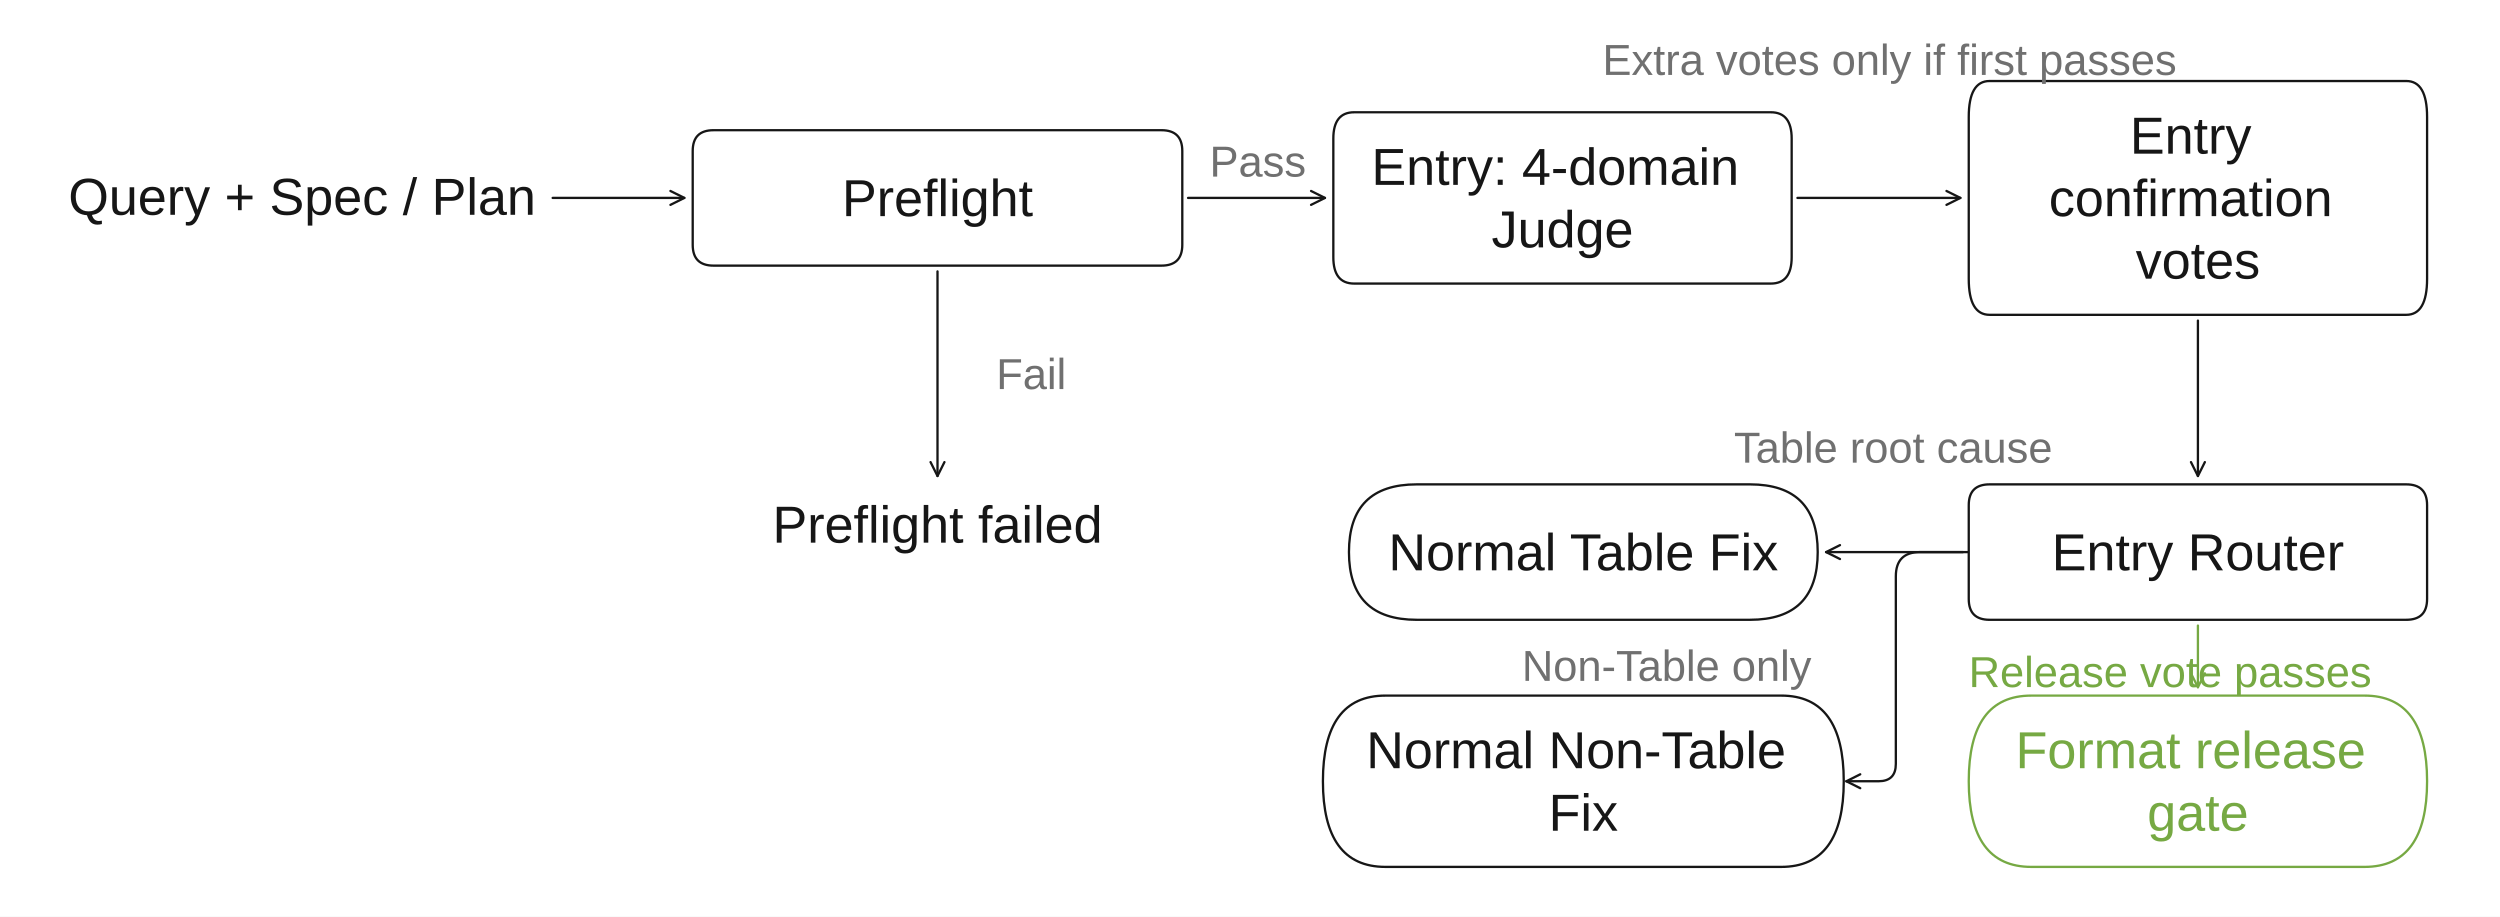
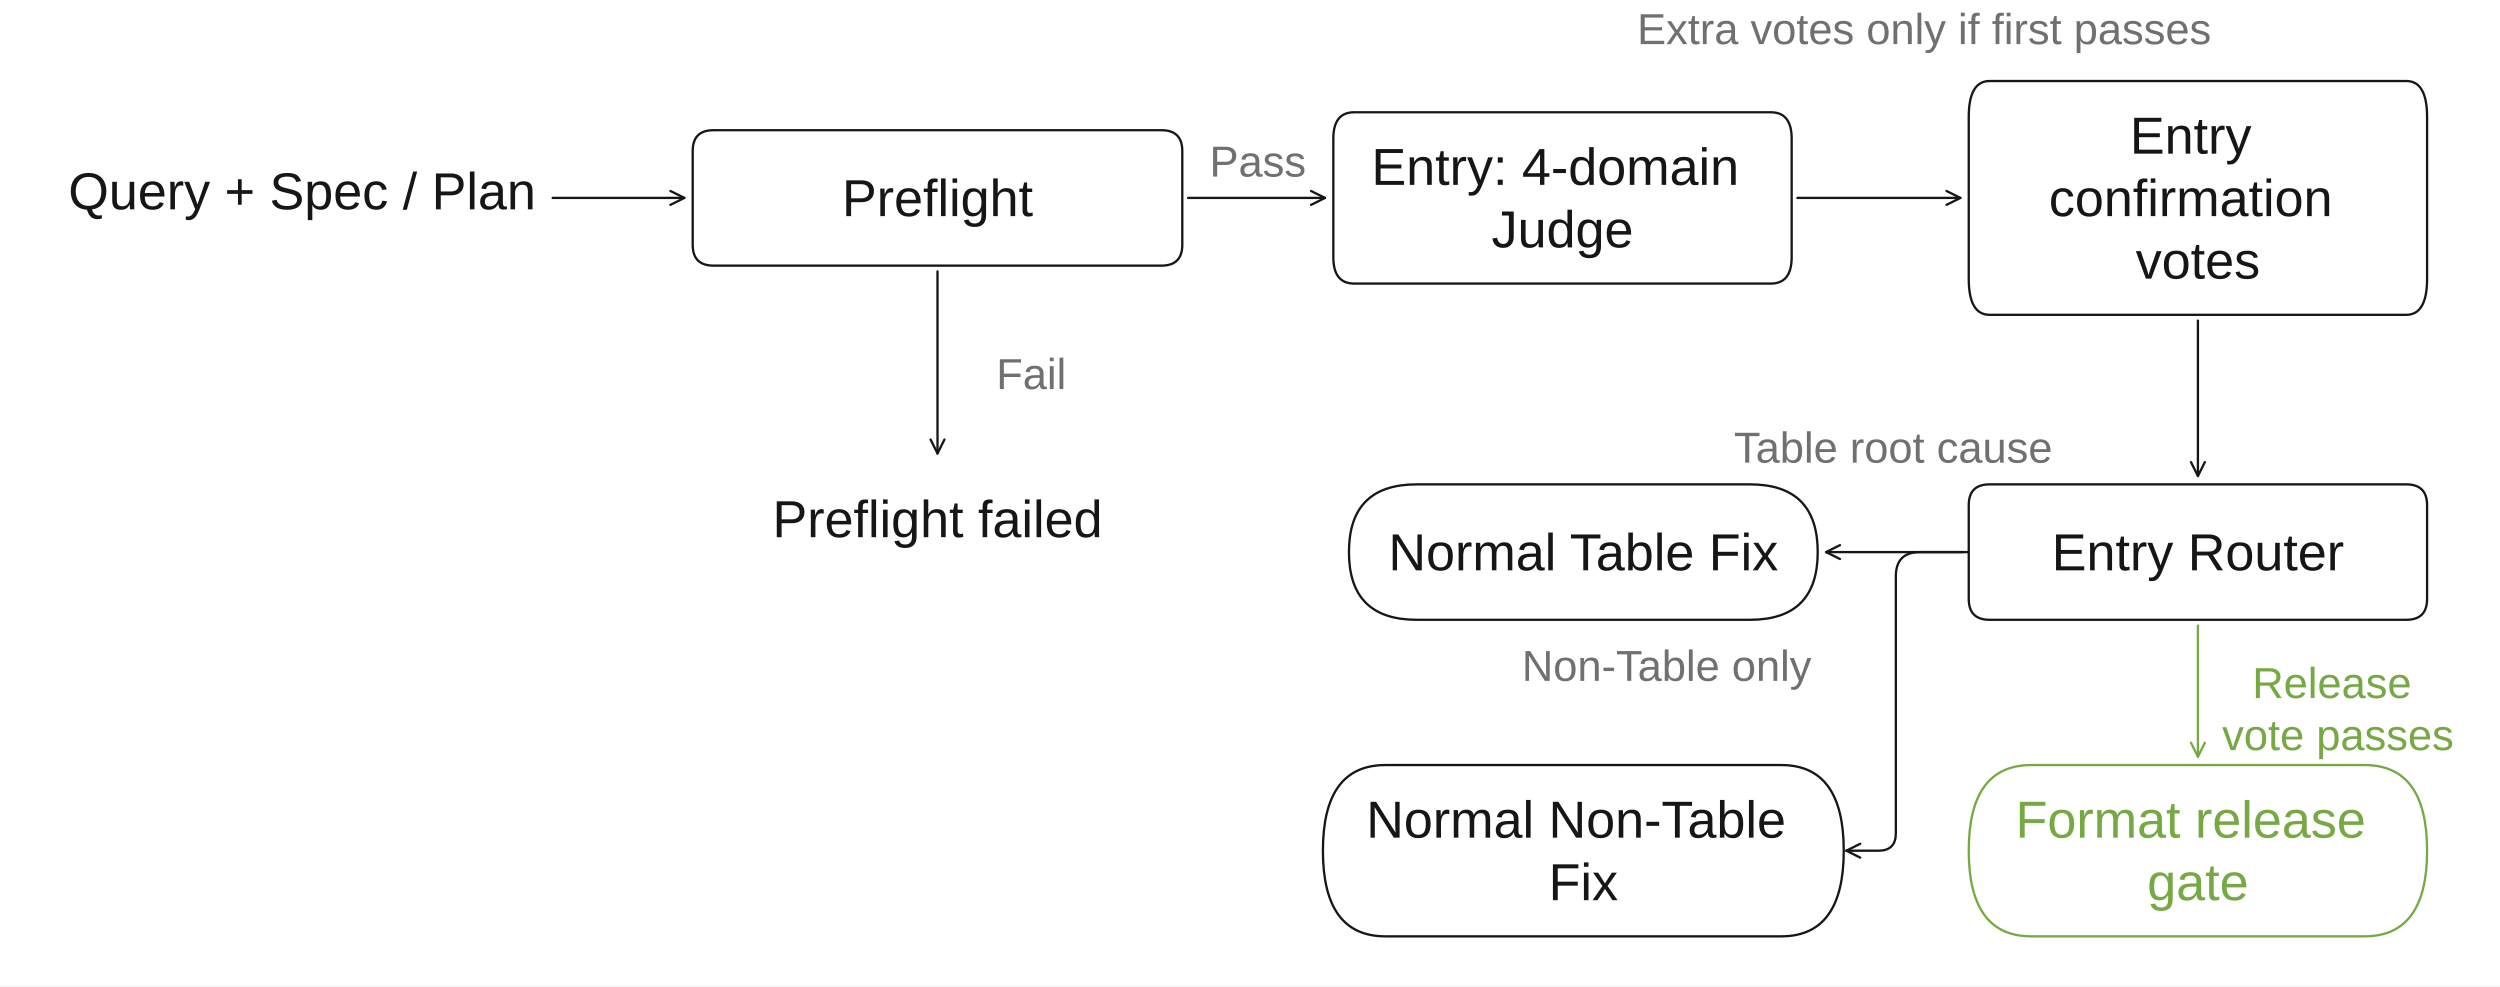
- <svg xmlns="http://www.w3.org/2000/svg" width="864pt" height="316.8pt" viewBox="0 0 864 316.8" version="1.1" lang="en">
+ <svg xmlns="http://www.w3.org/2000/svg" width="864pt" height="340.8pt" viewBox="0 0 864 340.8" version="1.1" lang="en">
  <defs>
    <style type="text/css">*{stroke-linejoin: round; stroke-linecap: butt}</style>
  </defs>
  <g id="figure_1">
    <g id="patch_1">
-       <path d="M 0 316.8  L 864 316.8  L 864 0  L 0 0  z " style="fill: #ffffff" />
+       <path d="M 0 340.8  L 864 340.8  L 864 0  L 0 0  z " style="fill: #ffffff" />
    </g>
    <g id="axes_1">
      <g id="patch_2">
        <path d="M 191.003 68.4  Q 214.201 68.4 236.506 68.4  " clip-path="url(#p1e5ddd5570)" style="fill: none; stroke: #161616; stroke-width: 0.8; stroke-linecap: round" />
        <path d="M 231.706 66  L 236.506 68.4  L 231.706 70.8  " clip-path="url(#p1e5ddd5570)" style="fill: none; stroke: #161616; stroke-width: 0.8; stroke-linecap: round" />
      </g>
      <g id="patch_3">
        <path d="M 410.598 68.4  Q 434.698 68.4 457.905 68.4  " clip-path="url(#p1e5ddd5570)" style="fill: none; stroke: #161616; stroke-width: 0.8; stroke-linecap: round" />
        <path d="M 453.105 66  L 457.905 68.4  L 453.105 70.8  " clip-path="url(#p1e5ddd5570)" style="fill: none; stroke: #161616; stroke-width: 0.8; stroke-linecap: round" />
      </g>
      <g id="patch_4">
-         <path d="M 324 93.798  Q 324 129.599 324 164.506  " clip-path="url(#p1e5ddd5570)" style="fill: none; stroke: #161616; stroke-width: 0.8; stroke-linecap: round" />
-         <path d="M 326.4 159.706  L 324 164.506  L 321.6 159.706  " clip-path="url(#p1e5ddd5570)" style="fill: none; stroke: #161616; stroke-width: 0.8; stroke-linecap: round" />
+         <path d="M 324 93.798  Q 324 129.599 324 156.706  " clip-path="url(#p1e5ddd5570)" style="fill: none; stroke: #161616; stroke-width: 0.8; stroke-linecap: round" />
+         <path d="M 326.4 151.906  L 324 156.706  L 321.6 151.906  " clip-path="url(#p1e5ddd5570)" style="fill: none; stroke: #161616; stroke-width: 0.8; stroke-linecap: round" />
      </g>
      <g id="patch_5">
        <path d="M 621.198 68.4  Q 649.8 68.4 677.507 68.4  " clip-path="url(#p1e5ddd5570)" style="fill: none; stroke: #161616; stroke-width: 0.8; stroke-linecap: round" />
        <path d="M 672.707 66  L 677.507 68.4  L 672.707 70.8  " clip-path="url(#p1e5ddd5570)" style="fill: none; stroke: #161616; stroke-width: 0.8; stroke-linecap: round" />
      </g>
      <g id="patch_6">
        <path d="M 759.6 110.798  Q 759.6 129.599 759.6 164.506  " clip-path="url(#p1e5ddd5570)" style="fill: none; stroke: #161616; stroke-width: 0.8; stroke-linecap: round" />
        <path d="M 762 159.706  L 759.6 164.506  L 757.2 159.706  " clip-path="url(#p1e5ddd5570)" style="fill: none; stroke: #161616; stroke-width: 0.8; stroke-linecap: round" />
      </g>
      <g id="patch_7">
        <path d="M 678.402 190.8  Q 654.302 190.8 631.095 190.8  " clip-path="url(#p1e5ddd5570)" style="fill: none; stroke: #161616; stroke-width: 0.8; stroke-linecap: round" />
        <path d="M 635.895 193.2  L 631.095 190.8  L 635.895 188.4  " clip-path="url(#p1e5ddd5570)" style="fill: none; stroke: #161616; stroke-width: 0.8; stroke-linecap: round" />
      </g>
      <g id="patch_8">
-         <path d="M 680.4 190.8  L 663.6 190.8  Q 655.2 190.8 655.2 199.2  L 655.2 264  Q 655.2 270 649.2 270  L 638.094 270  " clip-path="url(#p1e5ddd5570)" style="fill: none; stroke: #161616; stroke-width: 0.8; stroke-linecap: round" />
-         <path d="M 642.894 272.4  L 638.094 270  L 642.894 267.6  " clip-path="url(#p1e5ddd5570)" style="fill: none; stroke: #161616; stroke-width: 0.8; stroke-linecap: round" />
+         <path d="M 680.4 190.8  L 663.6 190.8  Q 655.2 190.8 655.2 199.2  L 655.2 288  Q 655.2 294 649.2 294  L 638.094 294  " clip-path="url(#p1e5ddd5570)" style="fill: none; stroke: #161616; stroke-width: 0.8; stroke-linecap: round" />
+         <path d="M 642.894 296.4  L 638.094 294  L 642.894 291.6  " clip-path="url(#p1e5ddd5570)" style="fill: none; stroke: #161616; stroke-width: 0.8; stroke-linecap: round" />
      </g>
      <g id="patch_9">
-         <path d="M 759.6 216.2  Q 759.6 231.3 759.6 237.505  " clip-path="url(#p1e5ddd5570)" style="fill: none; stroke: #76a943; stroke-width: 0.8; stroke-linecap: round" />
-         <path d="M 762 232.705  L 759.6 237.505  L 757.2 232.705  " clip-path="url(#p1e5ddd5570)" style="fill: none; stroke: #76a943; stroke-width: 0.8; stroke-linecap: round" />
+         <path d="M 759.6 216.2  Q 759.6 243.3 759.6 261.505  " clip-path="url(#p1e5ddd5570)" style="fill: none; stroke: #76a943; stroke-width: 0.8; stroke-linecap: round" />
+         <path d="M 762 256.705  L 759.6 261.505  L 757.2 256.705  " clip-path="url(#p1e5ddd5570)" style="fill: none; stroke: #76a943; stroke-width: 0.8; stroke-linecap: round" />
      </g>
      <g id="patch_10">
        <path d="M 246.6 45  L 401.4 45  Q 408.6 45 408.6 52.2  L 408.6 84.6  Q 408.6 91.8 401.4 91.8  L 246.6 91.8  Q 239.4 91.8 239.4 84.6  L 239.4 52.2  Q 239.4 45 246.6 45  z " clip-path="url(#p1e5ddd5570)" style="fill: #ffffff; stroke: #161616; stroke-width: 0.8; stroke-linejoin: miter" />
      </g>
      <g id="patch_11">
        <path d="M 468 38.8  L 612 38.8  Q 619.2 38.8 619.2 47.908  L 619.2 88.892  Q 619.2 98 612 98  L 468 98  Q 460.8 98 460.8 88.892  L 460.8 47.908  Q 460.8 38.8 468 38.8  z " clip-path="url(#p1e5ddd5570)" style="fill: #ffffff; stroke: #161616; stroke-width: 0.8; stroke-linejoin: miter" />
      </g>
      <g id="patch_12">
        <path d="M 687.6 28  L 831.6 28  Q 838.8 28 838.8 40.431  L 838.8 96.369  Q 838.8 108.8 831.6 108.8  L 687.6 108.8  Q 680.4 108.8 680.4 96.369  L 680.4 40.431  Q 680.4 28 687.6 28  z " clip-path="url(#p1e5ddd5570)" style="fill: #ffffff; stroke: #161616; stroke-width: 0.8; stroke-linejoin: miter" />
      </g>
      <g id="patch_13">
        <path d="M 687.6 167.4  L 831.6 167.4  Q 838.8 167.4 838.8 174.6  L 838.8 207  Q 838.8 214.2 831.6 214.2  L 687.6 214.2  Q 680.4 214.2 680.4 207  L 680.4 174.6  Q 680.4 167.4 687.6 167.4  z " clip-path="url(#p1e5ddd5570)" style="fill: #ffffff; stroke: #161616; stroke-width: 0.8; stroke-linejoin: miter" />
      </g>
      <g id="patch_14">
        <path d="M 489.6 167.4  L 604.8 167.4  Q 628.2 167.4 628.2 190.8  L 628.2 190.8  Q 628.2 214.2 604.8 214.2  L 489.6 214.2  Q 466.2 214.2 466.2 190.8  L 466.2 190.8  Q 466.2 167.4 489.6 167.4  z " clip-path="url(#p1e5ddd5570)" style="fill: #ffffff; stroke: #161616; stroke-width: 0.8; stroke-linejoin: miter" />
      </g>
      <g id="patch_15">
-         <path d="M 478.8 240.4  L 615.6 240.4  Q 637.2 240.4 637.2 270  L 637.2 270  Q 637.2 299.6 615.6 299.6  L 478.8 299.6  Q 457.2 299.6 457.2 270  L 457.2 270  Q 457.2 240.4 478.8 240.4  z " clip-path="url(#p1e5ddd5570)" style="fill: #ffffff; stroke: #161616; stroke-width: 0.8; stroke-linejoin: miter" />
+         <path d="M 478.8 264.4  L 615.6 264.4  Q 637.2 264.4 637.2 294  L 637.2 294  Q 637.2 323.6 615.6 323.6  L 478.8 323.6  Q 457.2 323.6 457.2 294  L 457.2 294  Q 457.2 264.4 478.8 264.4  z " clip-path="url(#p1e5ddd5570)" style="fill: #ffffff; stroke: #161616; stroke-width: 0.8; stroke-linejoin: miter" />
      </g>
      <g id="patch_16">
-         <path d="M 702 240.4  L 817.2 240.4  Q 838.8 240.4 838.8 270  L 838.8 270  Q 838.8 299.6 817.2 299.6  L 702 299.6  Q 680.4 299.6 680.4 270  L 680.4 270  Q 680.4 240.4 702 240.4  z " clip-path="url(#p1e5ddd5570)" style="fill: #ffffff; stroke: #76a943; stroke-width: 0.8; stroke-linejoin: miter" />
+         <path d="M 702 264.4  L 817.2 264.4  Q 838.8 264.4 838.8 294  L 838.8 294  Q 838.8 323.6 817.2 323.6  L 702 323.6  Q 680.4 323.6 680.4 294  L 680.4 294  Q 680.4 264.4 702 264.4  z " clip-path="url(#p1e5ddd5570)" style="fill: #ffffff; stroke: #76a943; stroke-width: 0.8; stroke-linejoin: miter" />
      </g>
      <g id="text_1">
-         <text x="104.405" y="74.233" font-size="18" font-family="Arial, PingFang SC, Hiragino Sans, Microsoft YaHei, sans-serif" fill="#161616" aria-label="Query + Spec / Plan" data-type-role="primary" text-anchor="middle">
+         <text x="104.405" y="72.333" font-size="18" font-family="Arial, PingFang SC, Hiragino Sans, Microsoft YaHei, sans-serif" fill="#161616" aria-label="Query + Spec / Plan" data-type-role="primary" text-anchor="middle">
          <tspan x="104.405" dy="0">Query + Spec / Plan</tspan>
        </text>
      </g>
      <g id="text_2">
-         <text x="324" y="74.7" font-size="18" font-family="Arial, PingFang SC, Hiragino Sans, Microsoft YaHei, sans-serif" fill="#161616" aria-label="Preflight" data-type-role="primary" text-anchor="middle">
+         <text x="324" y="74.7" font-size="18" font-family="Arial, PingFang SC, Hiragino Sans, Microsoft YaHei, sans-serif" fill="#161616" data-node-box="patch_10" aria-label="Preflight" data-type-role="primary" text-anchor="middle">
          <tspan x="324" dy="0">Preflight</tspan>
        </text>
      </g>
      <g id="text_3">
-         <text x="540" y="63.9" font-size="18" font-family="Arial, PingFang SC, Hiragino Sans, Microsoft YaHei, sans-serif" fill="#161616" aria-label="Entry: 4-domain Judge" data-type-role="primary" text-anchor="middle">
+         <text x="540" y="63.9" font-size="18" font-family="Arial, PingFang SC, Hiragino Sans, Microsoft YaHei, sans-serif" fill="#161616" data-node-box="patch_11" aria-label="Entry: 4-domain Judge" data-type-role="primary" text-anchor="middle">
          <tspan x="540" dy="0">Entry: 4-domain </tspan>
          <tspan x="540" dy="21.6">Judge</tspan>
        </text>
      </g>
      <g id="text_4">
-         <text x="759.6" y="53.1" font-size="18" font-family="Arial, PingFang SC, Hiragino Sans, Microsoft YaHei, sans-serif" fill="#161616" aria-label="Entry confirmation votes" data-type-role="primary" text-anchor="middle">
+         <text x="759.6" y="53.1" font-size="18" font-family="Arial, PingFang SC, Hiragino Sans, Microsoft YaHei, sans-serif" fill="#161616" data-node-box="patch_12" aria-label="Entry confirmation votes" data-type-role="primary" text-anchor="middle">
          <tspan x="759.6" dy="0">Entry </tspan>
          <tspan x="759.6" dy="21.6">confirmation </tspan>
          <tspan x="759.6" dy="21.6">votes</tspan>
        </text>
      </g>
      <g id="text_5">
-         <text x="324" y="187.545" font-size="18" font-family="Arial, PingFang SC, Hiragino Sans, Microsoft YaHei, sans-serif" fill="#161616" aria-label="Preflight failed" data-type-role="primary" text-anchor="middle">
+         <text x="324" y="185.645" font-size="18" font-family="Arial, PingFang SC, Hiragino Sans, Microsoft YaHei, sans-serif" fill="#161616" aria-label="Preflight failed" data-type-role="primary" text-anchor="middle">
          <tspan x="324" dy="0">Preflight failed</tspan>
        </text>
      </g>
      <g id="text_6">
-         <text x="759.6" y="197.1" font-size="18" font-family="Arial, PingFang SC, Hiragino Sans, Microsoft YaHei, sans-serif" fill="#161616" aria-label="Entry Router" data-type-role="primary" text-anchor="middle">
+         <text x="759.6" y="197.1" font-size="18" font-family="Arial, PingFang SC, Hiragino Sans, Microsoft YaHei, sans-serif" fill="#161616" data-node-box="patch_13" aria-label="Entry Router" data-type-role="primary" text-anchor="middle">
          <tspan x="759.6" dy="0">Entry Router</tspan>
        </text>
      </g>
      <g id="text_7">
-         <text x="547.2" y="197.1" font-size="18" font-family="Arial, PingFang SC, Hiragino Sans, Microsoft YaHei, sans-serif" fill="#161616" aria-label="Normal Table Fix" data-type-role="primary" text-anchor="middle">
+         <text x="547.2" y="197.1" font-size="18" font-family="Arial, PingFang SC, Hiragino Sans, Microsoft YaHei, sans-serif" fill="#161616" data-node-box="patch_14" aria-label="Normal Table Fix" data-type-role="primary" text-anchor="middle">
          <tspan x="547.2" dy="0">Normal Table Fix</tspan>
        </text>
      </g>
      <g id="text_8">
-         <text x="547.2" y="265.5" font-size="18" font-family="Arial, PingFang SC, Hiragino Sans, Microsoft YaHei, sans-serif" fill="#161616" aria-label="Normal Non-Table Fix" data-type-role="primary" text-anchor="middle">
+         <text x="547.2" y="289.5" font-size="18" font-family="Arial, PingFang SC, Hiragino Sans, Microsoft YaHei, sans-serif" fill="#161616" data-node-box="patch_15" aria-label="Normal Non-Table Fix" data-type-role="primary" text-anchor="middle">
          <tspan x="547.2" dy="0">Normal Non-Table </tspan>
          <tspan x="547.2" dy="21.6">Fix</tspan>
        </text>
      </g>
      <g id="text_9">
-         <text x="759.6" y="265.5" font-size="18" font-family="Arial, PingFang SC, Hiragino Sans, Microsoft YaHei, sans-serif" fill="#76a943" aria-label="Format release gate" data-type-role="primary" text-anchor="middle">
+         <text x="759.6" y="289.5" font-size="18" font-family="Arial, PingFang SC, Hiragino Sans, Microsoft YaHei, sans-serif" fill="#76a943" data-node-box="patch_16" aria-label="Format release gate" data-type-role="primary" text-anchor="middle">
          <tspan x="759.6" dy="0">Format release </tspan>
          <tspan x="759.6" dy="21.6">gate</tspan>
        </text>
      </g>
      <g id="text_10">
        <text x="434.7" y="61.031" font-size="15" font-family="Arial, PingFang SC, Hiragino Sans, Microsoft YaHei, sans-serif" fill="#707070" aria-label="Pass" data-type-role="secondary" text-anchor="middle">
          <tspan x="434.7" dy="0">Pass</tspan>
        </text>
      </g>
      <g id="text_11">
        <text x="356.4" y="134.471" font-size="15" font-family="Arial, PingFang SC, Hiragino Sans, Microsoft YaHei, sans-serif" fill="#707070" aria-label="Fail" data-type-role="secondary" text-anchor="middle">
          <tspan x="356.4" dy="0">Fail</tspan>
        </text>
      </g>
      <g id="text_12">
-         <text x="653.04" y="25.9" font-size="15" font-family="Arial, PingFang SC, Hiragino Sans, Microsoft YaHei, sans-serif" fill="#707070" aria-label="Extra votes only if first passes" data-type-role="secondary" text-anchor="middle">
-           <tspan x="653.04" dy="0">Extra votes only if first passes</tspan>
+         <text x="665" y="15.25" font-size="15" font-family="Arial, PingFang SC, Hiragino Sans, Microsoft YaHei, sans-serif" fill="#707070" data-layout-label="true" aria-label="Extra votes only if first passes" data-type-role="secondary" text-anchor="middle">
+           <tspan x="665" dy="0">Extra votes only if first passes</tspan>
        </text>
      </g>
      <g id="text_13">
        <text x="654.3" y="159.9" font-size="15" font-family="Arial, PingFang SC, Hiragino Sans, Microsoft YaHei, sans-serif" fill="#707070" aria-label="Table root cause" data-type-role="secondary" text-anchor="middle">
          <tspan x="654.3" dy="0">Table root cause</tspan>
        </text>
      </g>
      <g id="text_14">
        <text x="576" y="235.319" font-size="15" font-family="Arial, PingFang SC, Hiragino Sans, Microsoft YaHei, sans-serif" fill="#707070" aria-label="Non-Table only" data-type-role="secondary" text-anchor="middle">
          <tspan x="576" dy="0">Non-Table only</tspan>
        </text>
      </g>
      <g id="text_15">
-         <text x="750" y="237.456" font-size="15" font-family="Arial, PingFang SC, Hiragino Sans, Microsoft YaHei, sans-serif" fill="#76a943" aria-label="Release vote passes" data-type-role="secondary" text-anchor="middle">
-           <tspan x="750" dy="0">Release vote passes</tspan>
+         <text x="808" y="241.25" font-size="15" font-family="Arial, PingFang SC, Hiragino Sans, Microsoft YaHei, sans-serif" fill="#76a943" data-layout-label="true" aria-label="Release vote passes" data-type-role="secondary" text-anchor="middle">
+           <tspan x="808" dy="0">Release </tspan>
+           <tspan x="808" dy="18">vote passes</tspan>
        </text>
      </g>
    </g>
  </g>
  <defs>
    <clipPath id="p1e5ddd5570">
-       <rect x="0" y="0" width="864" height="316.8" />
+       <rect x="0" y="0" width="864" height="340.8" />
    </clipPath>
  </defs>
</svg>
